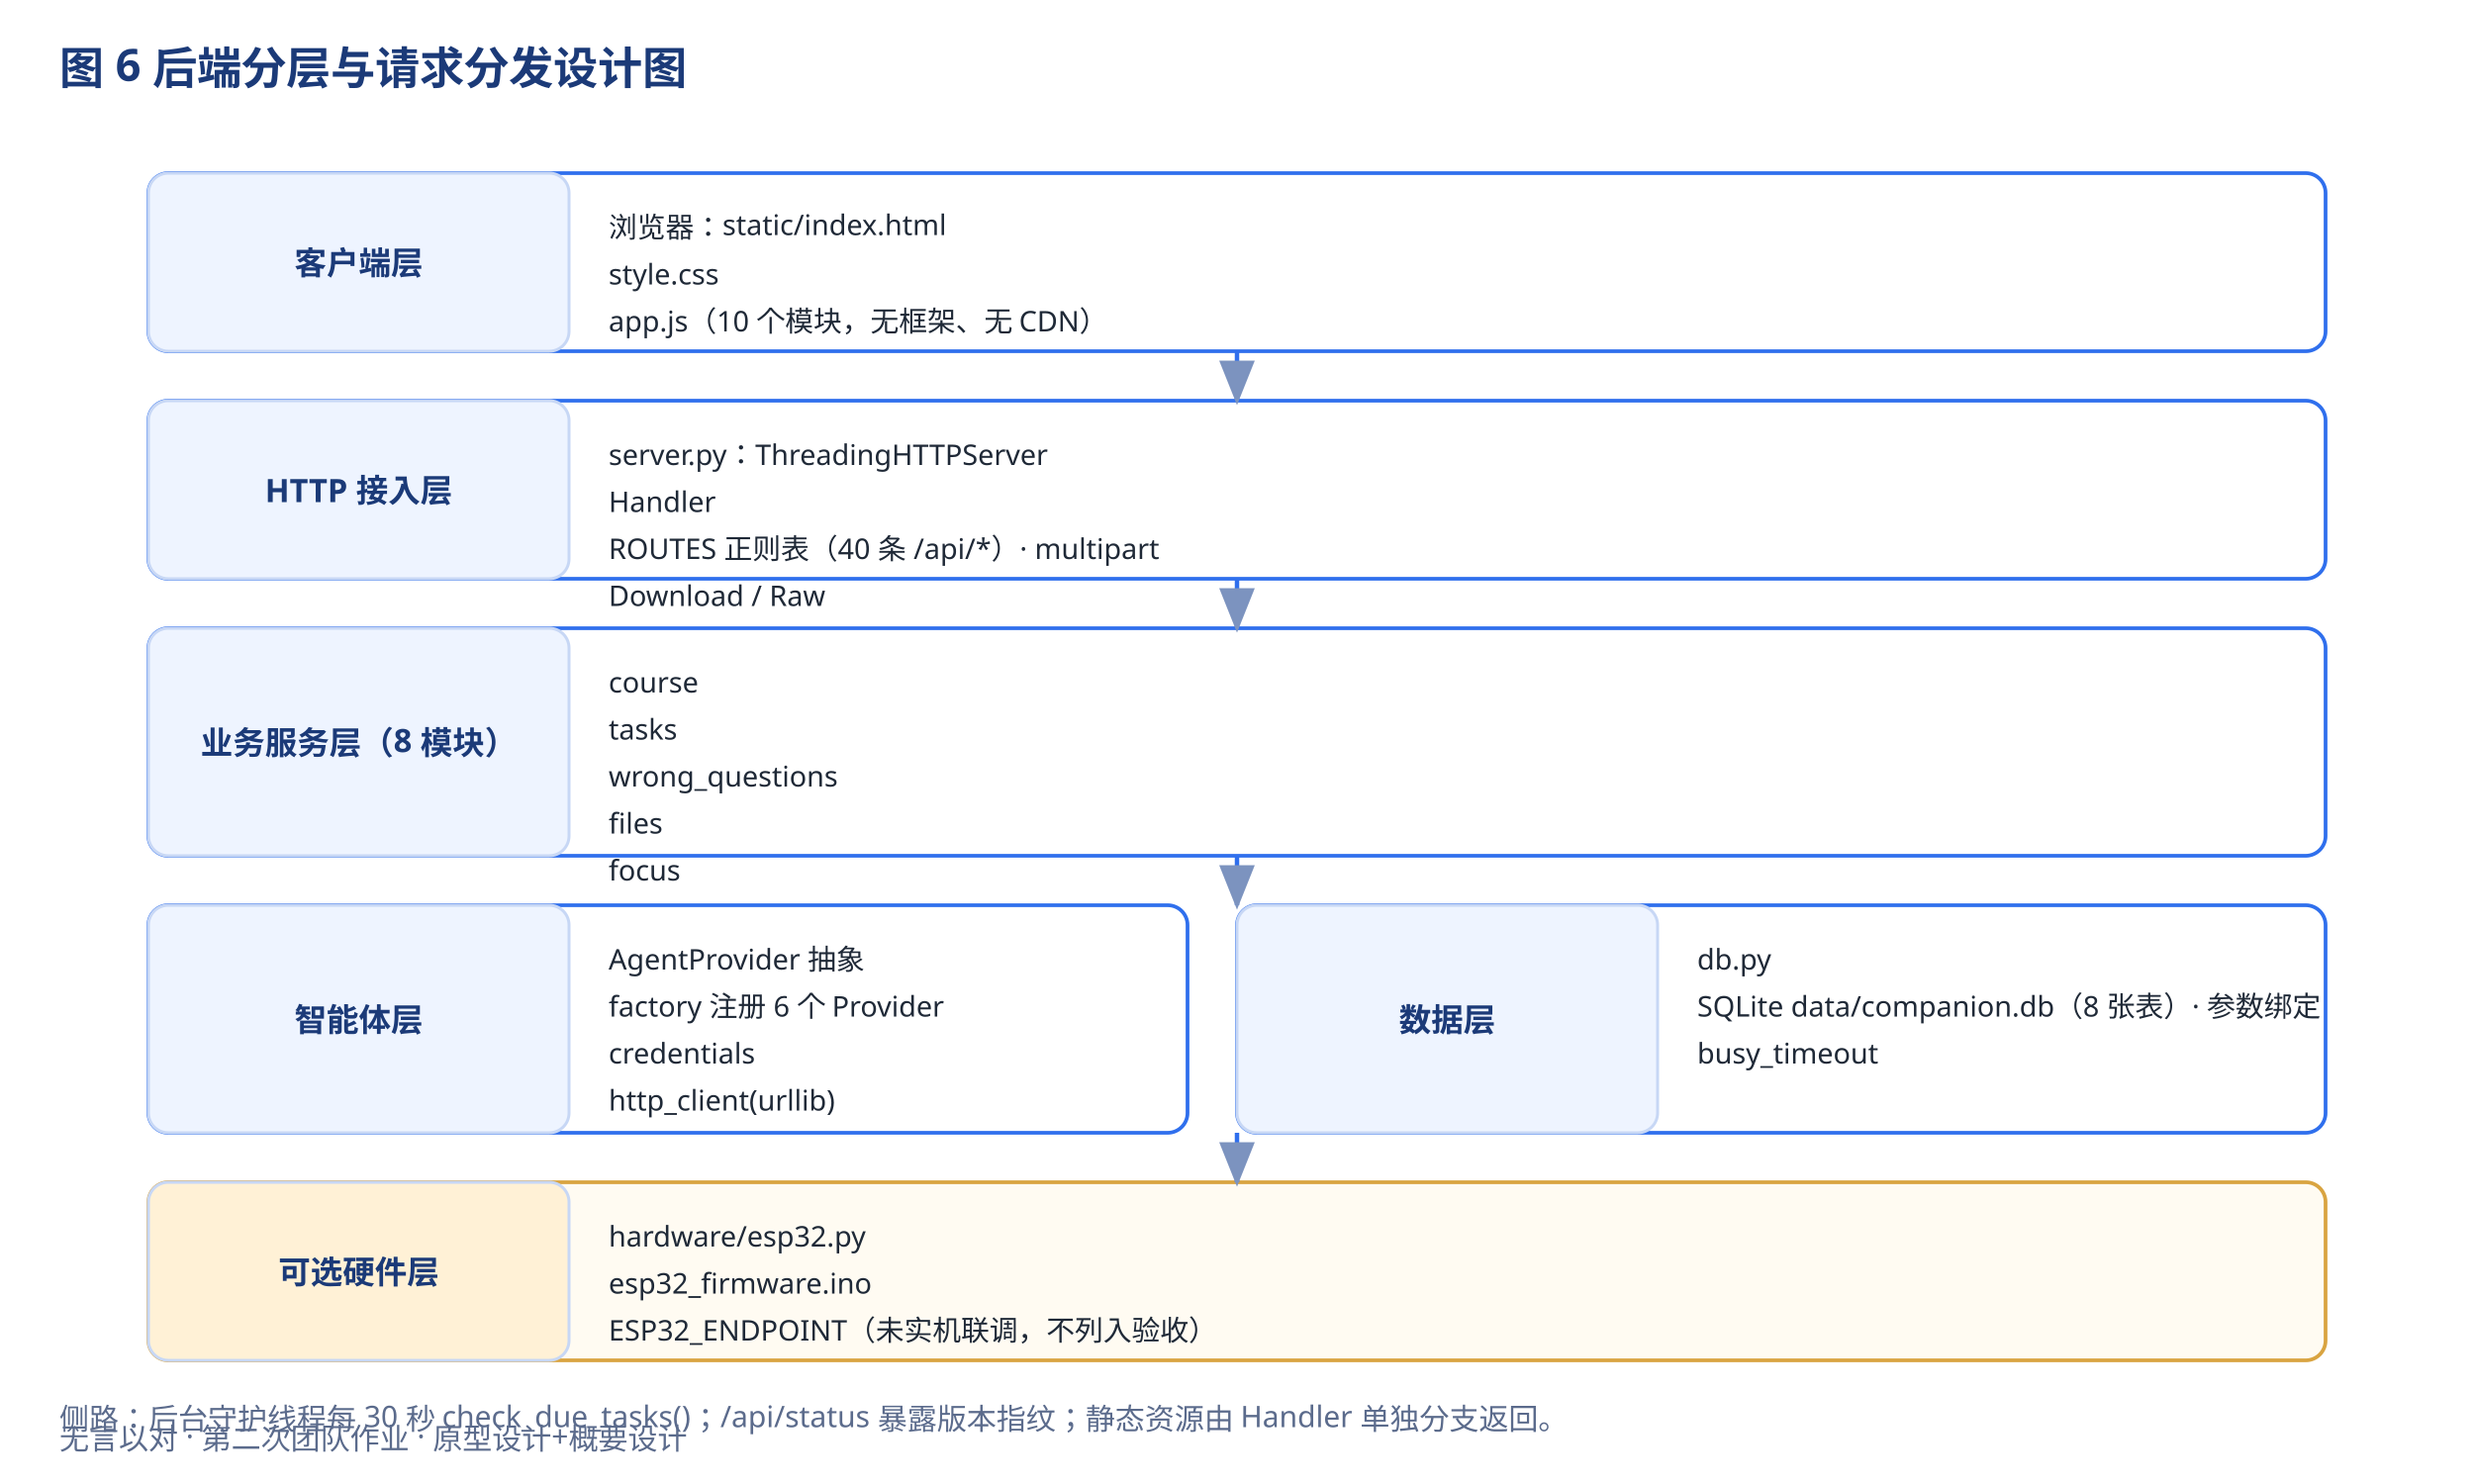
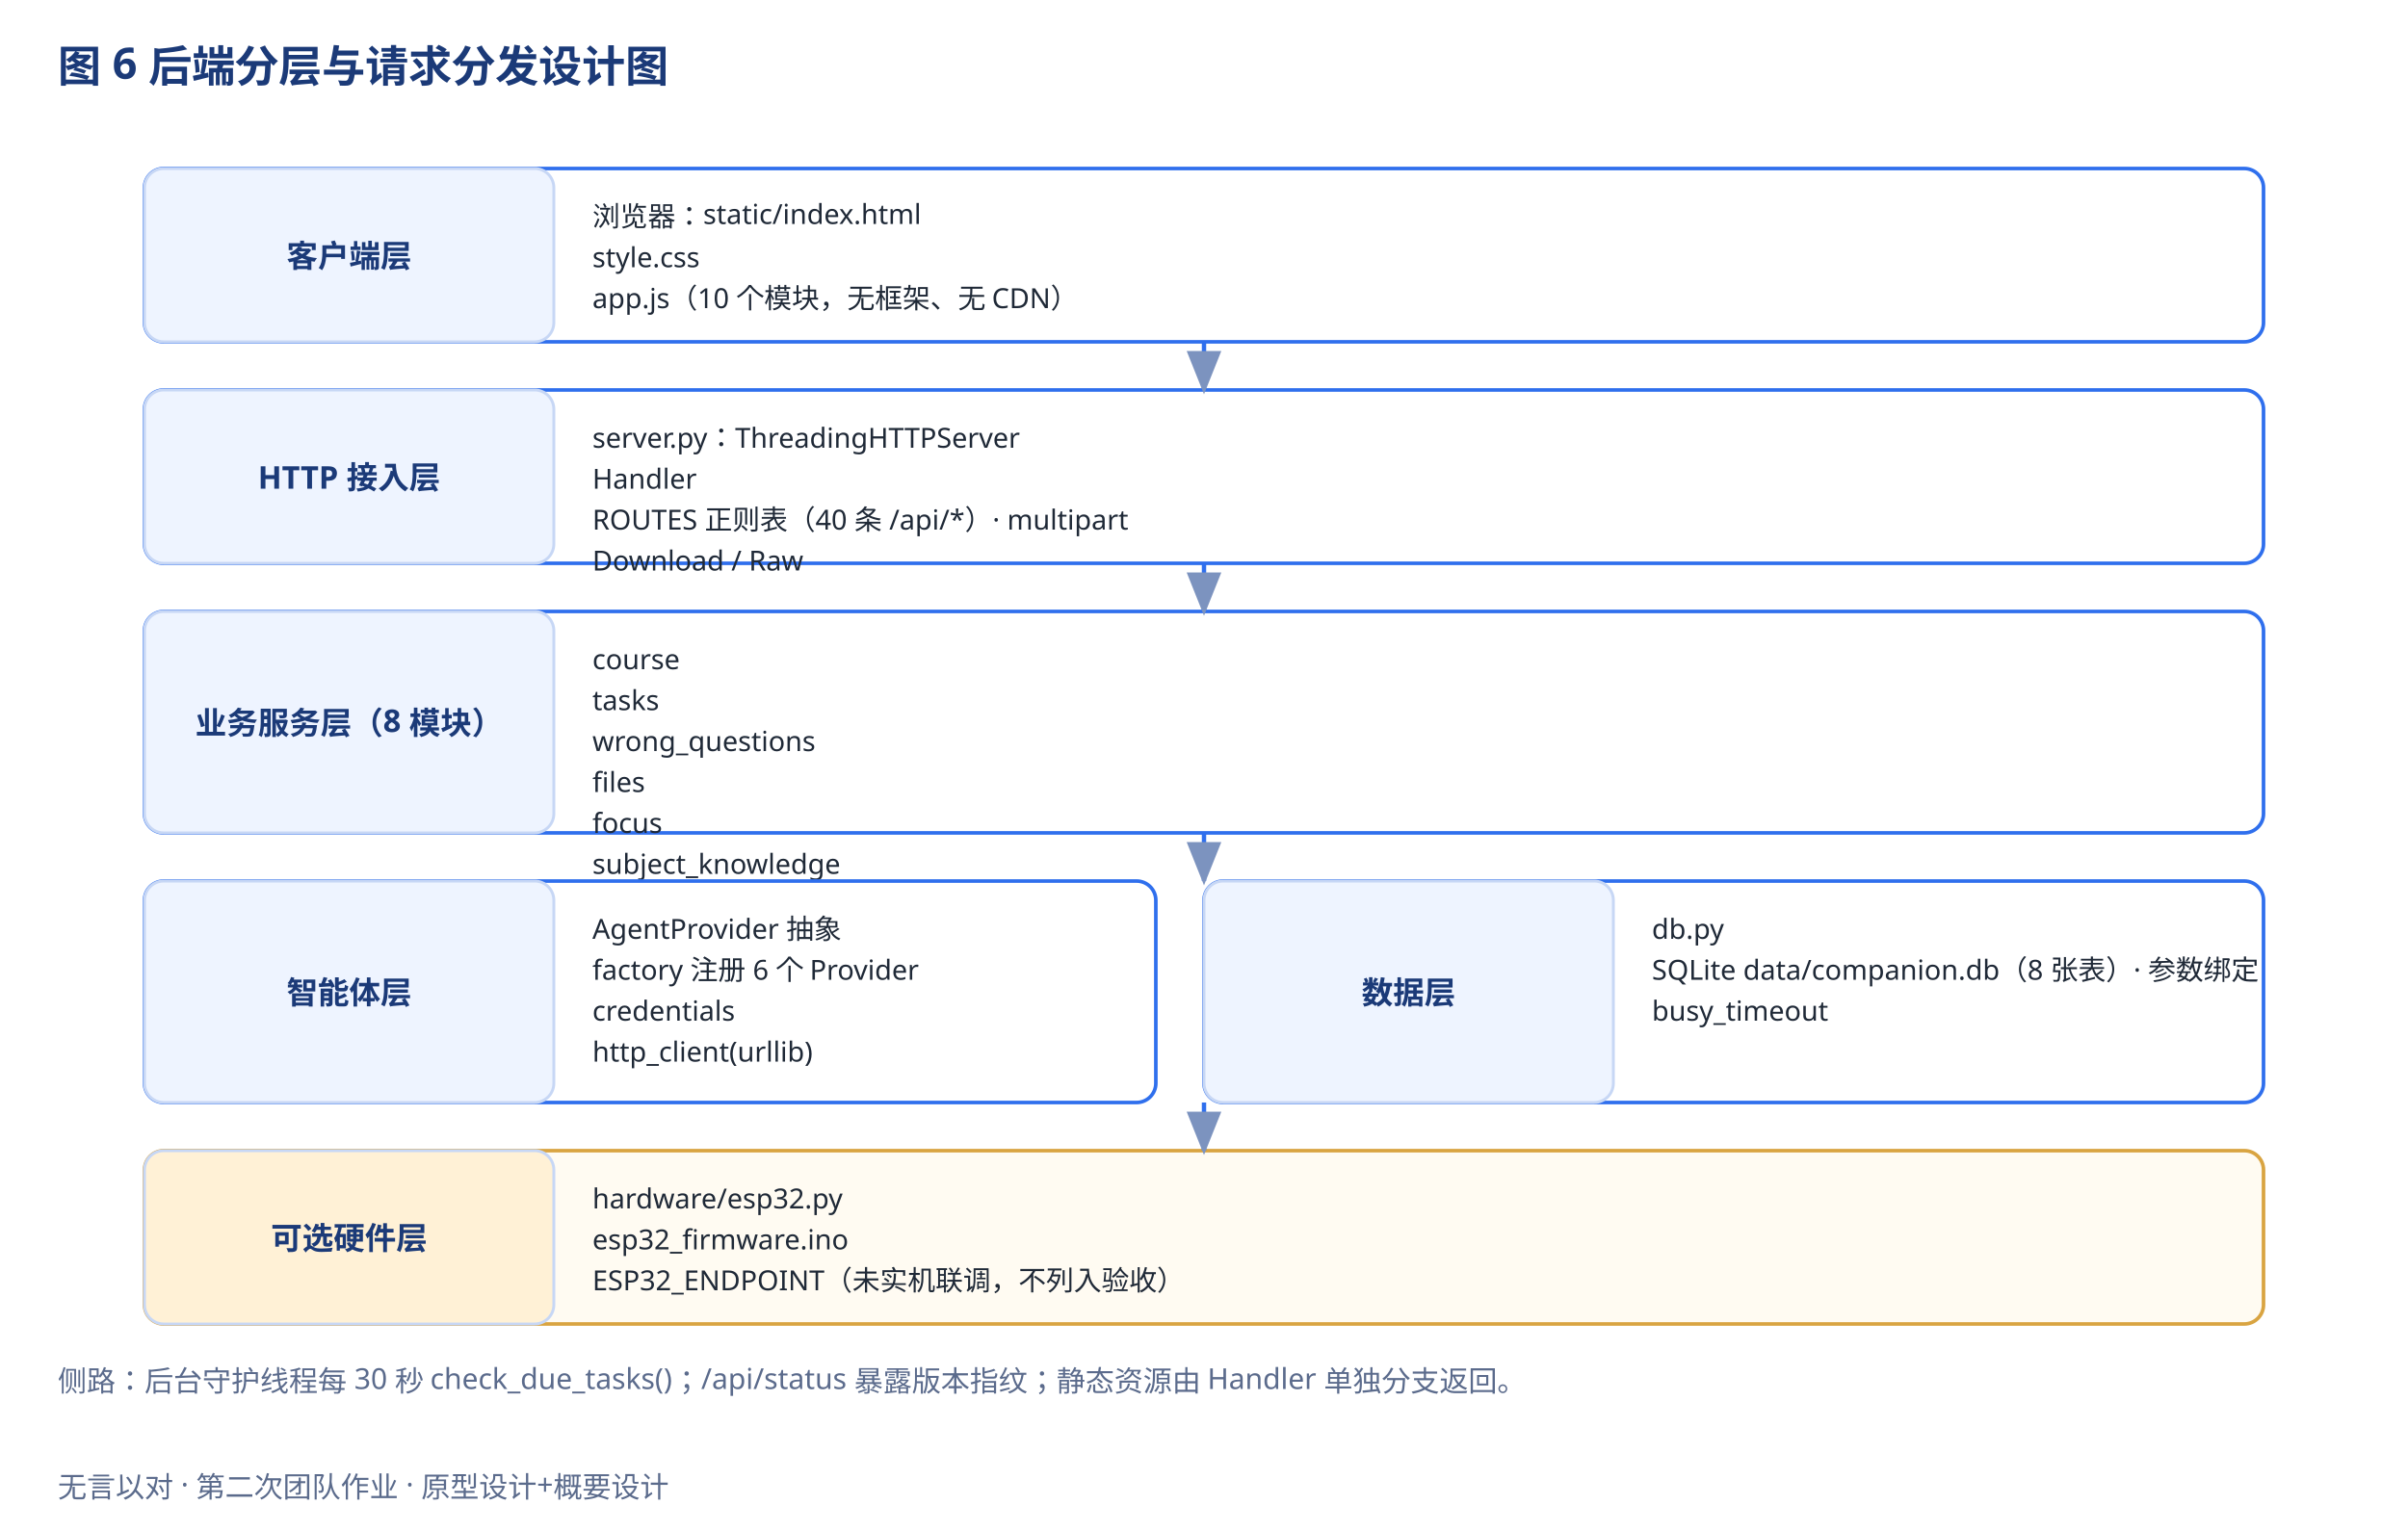
- <svg xmlns="http://www.w3.org/2000/svg" width="1000" height="600" viewBox="0 0 1000 600">
+ <svg xmlns="http://www.w3.org/2000/svg" width="1000" height="636" viewBox="0 0 1000 636">
  <defs>
    <marker id="ar" markerWidth="10" markerHeight="8" refX="9" refY="4" orient="auto" markerUnits="strokeWidth">
      <path d="M0,0 L10,4 L0,8 z" fill="#7C93BF" />
    </marker>
  </defs>
-   <rect x="0" y="0" width="1000" height="600" fill="#FFFFFF" />
+   <rect x="0" y="0" width="1000" height="636" fill="#FFFFFF" />
  <text x="24" y="34" font-size="18" text-anchor="start" font-weight="bold" fill="#1B3A78" font-family="Microsoft YaHei, PingFang SC, SimHei, sans-serif">图 6  后端分层与请求分发设计图</text>
  <rect x="60" y="70" width="880" height="72" rx="8" fill="#FFFFFF" stroke="#2F6FED" stroke-width="1.5" />
  <rect x="60" y="70" width="170" height="72" rx="8" fill="#EEF4FF" stroke="#C7D7F5" stroke-width="1.2" />
  <text x="145" y="111.0" font-size="13" text-anchor="middle" font-weight="bold" fill="#1B3A78" font-family="Microsoft YaHei, PingFang SC, SimHei, sans-serif">客户端层</text>
-   <text x="246" y="96" font-size="11.5" text-anchor="start" font-weight="normal" fill="#1F2937" font-family="Microsoft YaHei, PingFang SC, SimHei, sans-serif">浏览器：static/index.html</text>
-   <text x="246" y="115" font-size="11.5" text-anchor="start" font-weight="normal" fill="#1F2937" font-family="Microsoft YaHei, PingFang SC, SimHei, sans-serif">style.css</text>
-   <text x="246" y="134" font-size="11.5" text-anchor="start" font-weight="normal" fill="#1F2937" font-family="Microsoft YaHei, PingFang SC, SimHei, sans-serif">app.js（10 个模块，无框架、无 CDN）</text>
+   <text x="246" y="94" font-size="11.5" text-anchor="start" font-weight="normal" fill="#1F2937" font-family="Microsoft YaHei, PingFang SC, SimHei, sans-serif">浏览器：static/index.html</text>
+   <text x="246" y="111" font-size="11.5" text-anchor="start" font-weight="normal" fill="#1F2937" font-family="Microsoft YaHei, PingFang SC, SimHei, sans-serif">style.css</text>
+   <text x="246" y="128" font-size="11.5" text-anchor="start" font-weight="normal" fill="#1F2937" font-family="Microsoft YaHei, PingFang SC, SimHei, sans-serif">app.js（10 个模块，无框架、无 CDN）</text>
  <rect x="60" y="162" width="880" height="72" rx="8" fill="#FFFFFF" stroke="#2F6FED" stroke-width="1.5" />
  <rect x="60" y="162" width="170" height="72" rx="8" fill="#EEF4FF" stroke="#C7D7F5" stroke-width="1.2" />
  <text x="145" y="203.0" font-size="13" text-anchor="middle" font-weight="bold" fill="#1B3A78" font-family="Microsoft YaHei, PingFang SC, SimHei, sans-serif">HTTP 接入层</text>
-   <text x="246" y="188" font-size="11.5" text-anchor="start" font-weight="normal" fill="#1F2937" font-family="Microsoft YaHei, PingFang SC, SimHei, sans-serif">server.py：ThreadingHTTPServer</text>
-   <text x="246" y="207" font-size="11.5" text-anchor="start" font-weight="normal" fill="#1F2937" font-family="Microsoft YaHei, PingFang SC, SimHei, sans-serif">Handler</text>
-   <text x="246" y="226" font-size="11.5" text-anchor="start" font-weight="normal" fill="#1F2937" font-family="Microsoft YaHei, PingFang SC, SimHei, sans-serif">ROUTES 正则表（40 条 /api/*）· multipart</text>
-   <text x="246" y="245" font-size="11.5" text-anchor="start" font-weight="normal" fill="#1F2937" font-family="Microsoft YaHei, PingFang SC, SimHei, sans-serif">Download / Raw</text>
+   <text x="246" y="186" font-size="11.5" text-anchor="start" font-weight="normal" fill="#1F2937" font-family="Microsoft YaHei, PingFang SC, SimHei, sans-serif">server.py：ThreadingHTTPServer</text>
+   <text x="246" y="203" font-size="11.5" text-anchor="start" font-weight="normal" fill="#1F2937" font-family="Microsoft YaHei, PingFang SC, SimHei, sans-serif">Handler</text>
+   <text x="246" y="220" font-size="11.5" text-anchor="start" font-weight="normal" fill="#1F2937" font-family="Microsoft YaHei, PingFang SC, SimHei, sans-serif">ROUTES 正则表（40 条 /api/*）· multipart</text>
+   <text x="246" y="237" font-size="11.5" text-anchor="start" font-weight="normal" fill="#1F2937" font-family="Microsoft YaHei, PingFang SC, SimHei, sans-serif">Download / Raw</text>
  <rect x="60" y="254" width="880" height="92" rx="8" fill="#FFFFFF" stroke="#2F6FED" stroke-width="1.5" />
  <rect x="60" y="254" width="170" height="92" rx="8" fill="#EEF4FF" stroke="#C7D7F5" stroke-width="1.2" />
  <text x="145" y="305.0" font-size="13" text-anchor="middle" font-weight="bold" fill="#1B3A78" font-family="Microsoft YaHei, PingFang SC, SimHei, sans-serif">业务服务层（8 模块）</text>
-   <text x="246" y="280" font-size="11.5" text-anchor="start" font-weight="normal" fill="#1F2937" font-family="Microsoft YaHei, PingFang SC, SimHei, sans-serif">course</text>
-   <text x="246" y="299" font-size="11.5" text-anchor="start" font-weight="normal" fill="#1F2937" font-family="Microsoft YaHei, PingFang SC, SimHei, sans-serif">tasks</text>
-   <text x="246" y="318" font-size="11.5" text-anchor="start" font-weight="normal" fill="#1F2937" font-family="Microsoft YaHei, PingFang SC, SimHei, sans-serif">wrong_questions</text>
-   <text x="246" y="337" font-size="11.5" text-anchor="start" font-weight="normal" fill="#1F2937" font-family="Microsoft YaHei, PingFang SC, SimHei, sans-serif">files</text>
-   <text x="246" y="356" font-size="11.5" text-anchor="start" font-weight="normal" fill="#1F2937" font-family="Microsoft YaHei, PingFang SC, SimHei, sans-serif">focus</text>
-   <text x="246" y="375" font-size="11.5" text-anchor="start" font-weight="normal" fill="#1F2937" font-family="Microsoft YaHei, PingFang SC, SimHei, sans-serif">subject_knowledge</text>
-   <text x="246" y="394" font-size="11.5" text-anchor="start" font-weight="normal" fill="#1F2937" font-family="Microsoft YaHei, PingFang SC, SimHei, sans-serif">study</text>
-   <text x="246" y="413" font-size="11.5" text-anchor="start" font-weight="normal" fill="#1F2937" font-family="Microsoft YaHei, PingFang SC, SimHei, sans-serif">mindmap</text>
+   <text x="246" y="278" font-size="11.5" text-anchor="start" font-weight="normal" fill="#1F2937" font-family="Microsoft YaHei, PingFang SC, SimHei, sans-serif">course</text>
+   <text x="246" y="295" font-size="11.5" text-anchor="start" font-weight="normal" fill="#1F2937" font-family="Microsoft YaHei, PingFang SC, SimHei, sans-serif">tasks</text>
+   <text x="246" y="312" font-size="11.5" text-anchor="start" font-weight="normal" fill="#1F2937" font-family="Microsoft YaHei, PingFang SC, SimHei, sans-serif">wrong_questions</text>
+   <text x="246" y="329" font-size="11.5" text-anchor="start" font-weight="normal" fill="#1F2937" font-family="Microsoft YaHei, PingFang SC, SimHei, sans-serif">files</text>
+   <text x="246" y="346" font-size="11.5" text-anchor="start" font-weight="normal" fill="#1F2937" font-family="Microsoft YaHei, PingFang SC, SimHei, sans-serif">focus</text>
+   <text x="246" y="363" font-size="11.5" text-anchor="start" font-weight="normal" fill="#1F2937" font-family="Microsoft YaHei, PingFang SC, SimHei, sans-serif">subject_knowledge</text>
+   <text x="246" y="380" font-size="11.5" text-anchor="start" font-weight="normal" fill="#1F2937" font-family="Microsoft YaHei, PingFang SC, SimHei, sans-serif">study</text>
+   <text x="246" y="397" font-size="11.5" text-anchor="start" font-weight="normal" fill="#1F2937" font-family="Microsoft YaHei, PingFang SC, SimHei, sans-serif">mindmap</text>
  <rect x="60" y="366" width="420" height="92" rx="8" fill="#FFFFFF" stroke="#2F6FED" stroke-width="1.5" />
  <rect x="60" y="366" width="170" height="92" rx="8" fill="#EEF4FF" stroke="#C7D7F5" stroke-width="1.2" />
  <text x="145" y="417.0" font-size="13" text-anchor="middle" font-weight="bold" fill="#1B3A78" font-family="Microsoft YaHei, PingFang SC, SimHei, sans-serif">智能体层</text>
-   <text x="246" y="392" font-size="11.5" text-anchor="start" font-weight="normal" fill="#1F2937" font-family="Microsoft YaHei, PingFang SC, SimHei, sans-serif">AgentProvider 抽象</text>
-   <text x="246" y="411" font-size="11.5" text-anchor="start" font-weight="normal" fill="#1F2937" font-family="Microsoft YaHei, PingFang SC, SimHei, sans-serif">factory 注册 6 个 Provider</text>
-   <text x="246" y="430" font-size="11.5" text-anchor="start" font-weight="normal" fill="#1F2937" font-family="Microsoft YaHei, PingFang SC, SimHei, sans-serif">credentials</text>
-   <text x="246" y="449" font-size="11.5" text-anchor="start" font-weight="normal" fill="#1F2937" font-family="Microsoft YaHei, PingFang SC, SimHei, sans-serif">http_client(urllib)</text>
+   <text x="246" y="390" font-size="11.5" text-anchor="start" font-weight="normal" fill="#1F2937" font-family="Microsoft YaHei, PingFang SC, SimHei, sans-serif">AgentProvider 抽象</text>
+   <text x="246" y="407" font-size="11.5" text-anchor="start" font-weight="normal" fill="#1F2937" font-family="Microsoft YaHei, PingFang SC, SimHei, sans-serif">factory 注册 6 个 Provider</text>
+   <text x="246" y="424" font-size="11.5" text-anchor="start" font-weight="normal" fill="#1F2937" font-family="Microsoft YaHei, PingFang SC, SimHei, sans-serif">credentials</text>
+   <text x="246" y="441" font-size="11.5" text-anchor="start" font-weight="normal" fill="#1F2937" font-family="Microsoft YaHei, PingFang SC, SimHei, sans-serif">http_client(urllib)</text>
  <rect x="500" y="366" width="440" height="92" rx="8" fill="#FFFFFF" stroke="#2F6FED" stroke-width="1.5" />
  <rect x="500" y="366" width="170" height="92" rx="8" fill="#EEF4FF" stroke="#C7D7F5" stroke-width="1.2" />
  <text x="585" y="417.0" font-size="13" text-anchor="middle" font-weight="bold" fill="#1B3A78" font-family="Microsoft YaHei, PingFang SC, SimHei, sans-serif">数据层</text>
-   <text x="686" y="392" font-size="11.5" text-anchor="start" font-weight="normal" fill="#1F2937" font-family="Microsoft YaHei, PingFang SC, SimHei, sans-serif">db.py</text>
-   <text x="686" y="411" font-size="11.5" text-anchor="start" font-weight="normal" fill="#1F2937" font-family="Microsoft YaHei, PingFang SC, SimHei, sans-serif">SQLite data/companion.db（8 张表）· 参数绑定</text>
-   <text x="686" y="430" font-size="11.5" text-anchor="start" font-weight="normal" fill="#1F2937" font-family="Microsoft YaHei, PingFang SC, SimHei, sans-serif">busy_timeout</text>
+   <text x="686" y="390" font-size="11.5" text-anchor="start" font-weight="normal" fill="#1F2937" font-family="Microsoft YaHei, PingFang SC, SimHei, sans-serif">db.py</text>
+   <text x="686" y="407" font-size="11.5" text-anchor="start" font-weight="normal" fill="#1F2937" font-family="Microsoft YaHei, PingFang SC, SimHei, sans-serif">SQLite data/companion.db（8 张表）· 参数绑定</text>
+   <text x="686" y="424" font-size="11.5" text-anchor="start" font-weight="normal" fill="#1F2937" font-family="Microsoft YaHei, PingFang SC, SimHei, sans-serif">busy_timeout</text>
  <rect x="60" y="478" width="880" height="72" rx="8" fill="#FFFBF2" stroke="#D9A441" stroke-width="1.5" />
  <rect x="60" y="478" width="170" height="72" rx="8" fill="#FFF1D6" stroke="#C7D7F5" stroke-width="1.2" />
  <text x="145" y="519.0" font-size="13" text-anchor="middle" font-weight="bold" fill="#1B3A78" font-family="Microsoft YaHei, PingFang SC, SimHei, sans-serif">可选硬件层</text>
-   <text x="246" y="504" font-size="11.5" text-anchor="start" font-weight="normal" fill="#1F2937" font-family="Microsoft YaHei, PingFang SC, SimHei, sans-serif">hardware/esp32.py</text>
-   <text x="246" y="523" font-size="11.5" text-anchor="start" font-weight="normal" fill="#1F2937" font-family="Microsoft YaHei, PingFang SC, SimHei, sans-serif">esp32_firmware.ino</text>
-   <text x="246" y="542" font-size="11.5" text-anchor="start" font-weight="normal" fill="#1F2937" font-family="Microsoft YaHei, PingFang SC, SimHei, sans-serif">ESP32_ENDPOINT（未实机联调，不列入验收）</text>
+   <text x="246" y="502" font-size="11.5" text-anchor="start" font-weight="normal" fill="#1F2937" font-family="Microsoft YaHei, PingFang SC, SimHei, sans-serif">hardware/esp32.py</text>
+   <text x="246" y="519" font-size="11.5" text-anchor="start" font-weight="normal" fill="#1F2937" font-family="Microsoft YaHei, PingFang SC, SimHei, sans-serif">esp32_firmware.ino</text>
+   <text x="246" y="536" font-size="11.5" text-anchor="start" font-weight="normal" fill="#1F2937" font-family="Microsoft YaHei, PingFang SC, SimHei, sans-serif">ESP32_ENDPOINT（未实机联调，不列入验收）</text>
  <line x1="500" y1="142" x2="500" y2="162" stroke="#2F6FED" stroke-width="1.8" marker-end="url(#ar)" />
  <line x1="500" y1="234" x2="500" y2="254" stroke="#2F6FED" stroke-width="1.8" marker-end="url(#ar)" />
  <line x1="500" y1="346" x2="500" y2="366" stroke="#2F6FED" stroke-width="1.8" marker-end="url(#ar)" />
  <line x1="500" y1="458" x2="500" y2="478" stroke="#2F6FED" stroke-width="1.8" marker-end="url(#ar)" />
  <text x="24" y="578" font-size="12" text-anchor="start" font-weight="normal" fill="#5B6B8C" font-family="Microsoft YaHei, PingFang SC, SimHei, sans-serif">侧路：后台守护线程每 30 秒 check_due_tasks()；/api/status 暴露版本指纹；静态资源由 Handler 单独分支返回。</text>
-   <text x="24" y="586" font-size="12" text-anchor="start" font-weight="normal" fill="#5B6B8C" font-family="Microsoft YaHei, PingFang SC, SimHei, sans-serif">无言以对 · 第二次团队作业 · 原型设计+概要设计</text>
+   <text x="24" y="622" font-size="12" text-anchor="start" font-weight="normal" fill="#5B6B8C" font-family="Microsoft YaHei, PingFang SC, SimHei, sans-serif">无言以对 · 第二次团队作业 · 原型设计+概要设计</text>
</svg>
